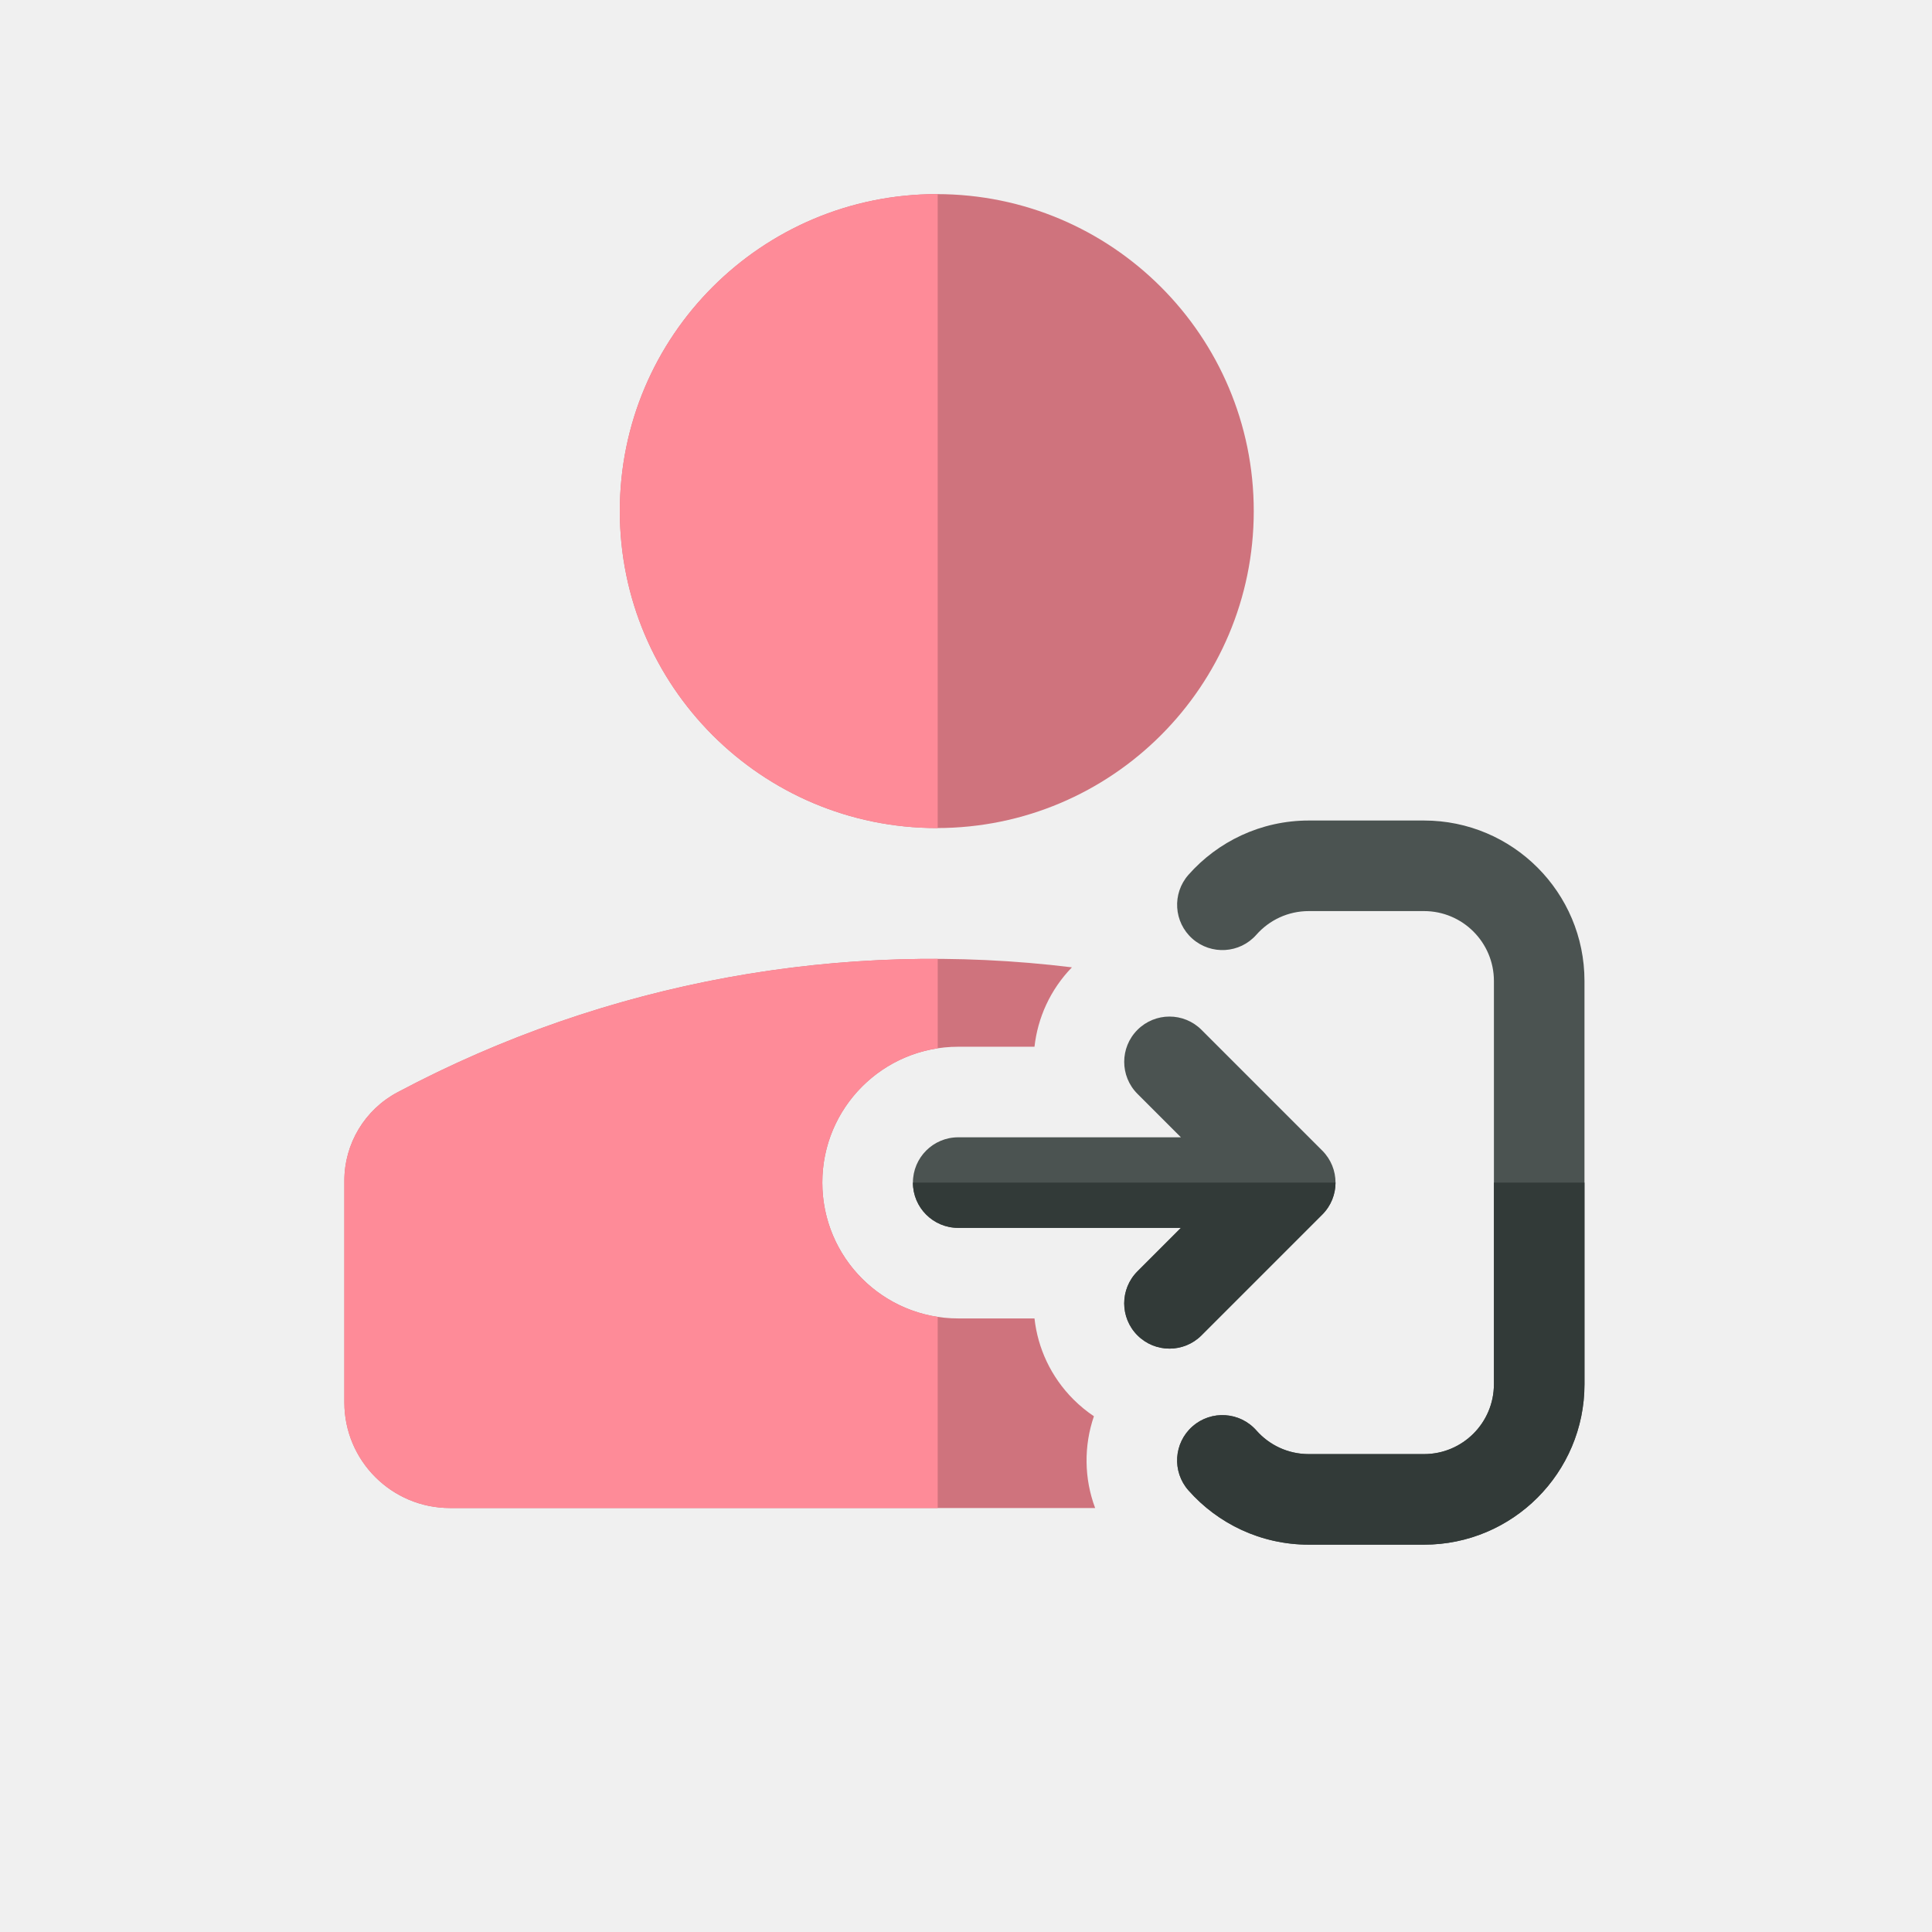
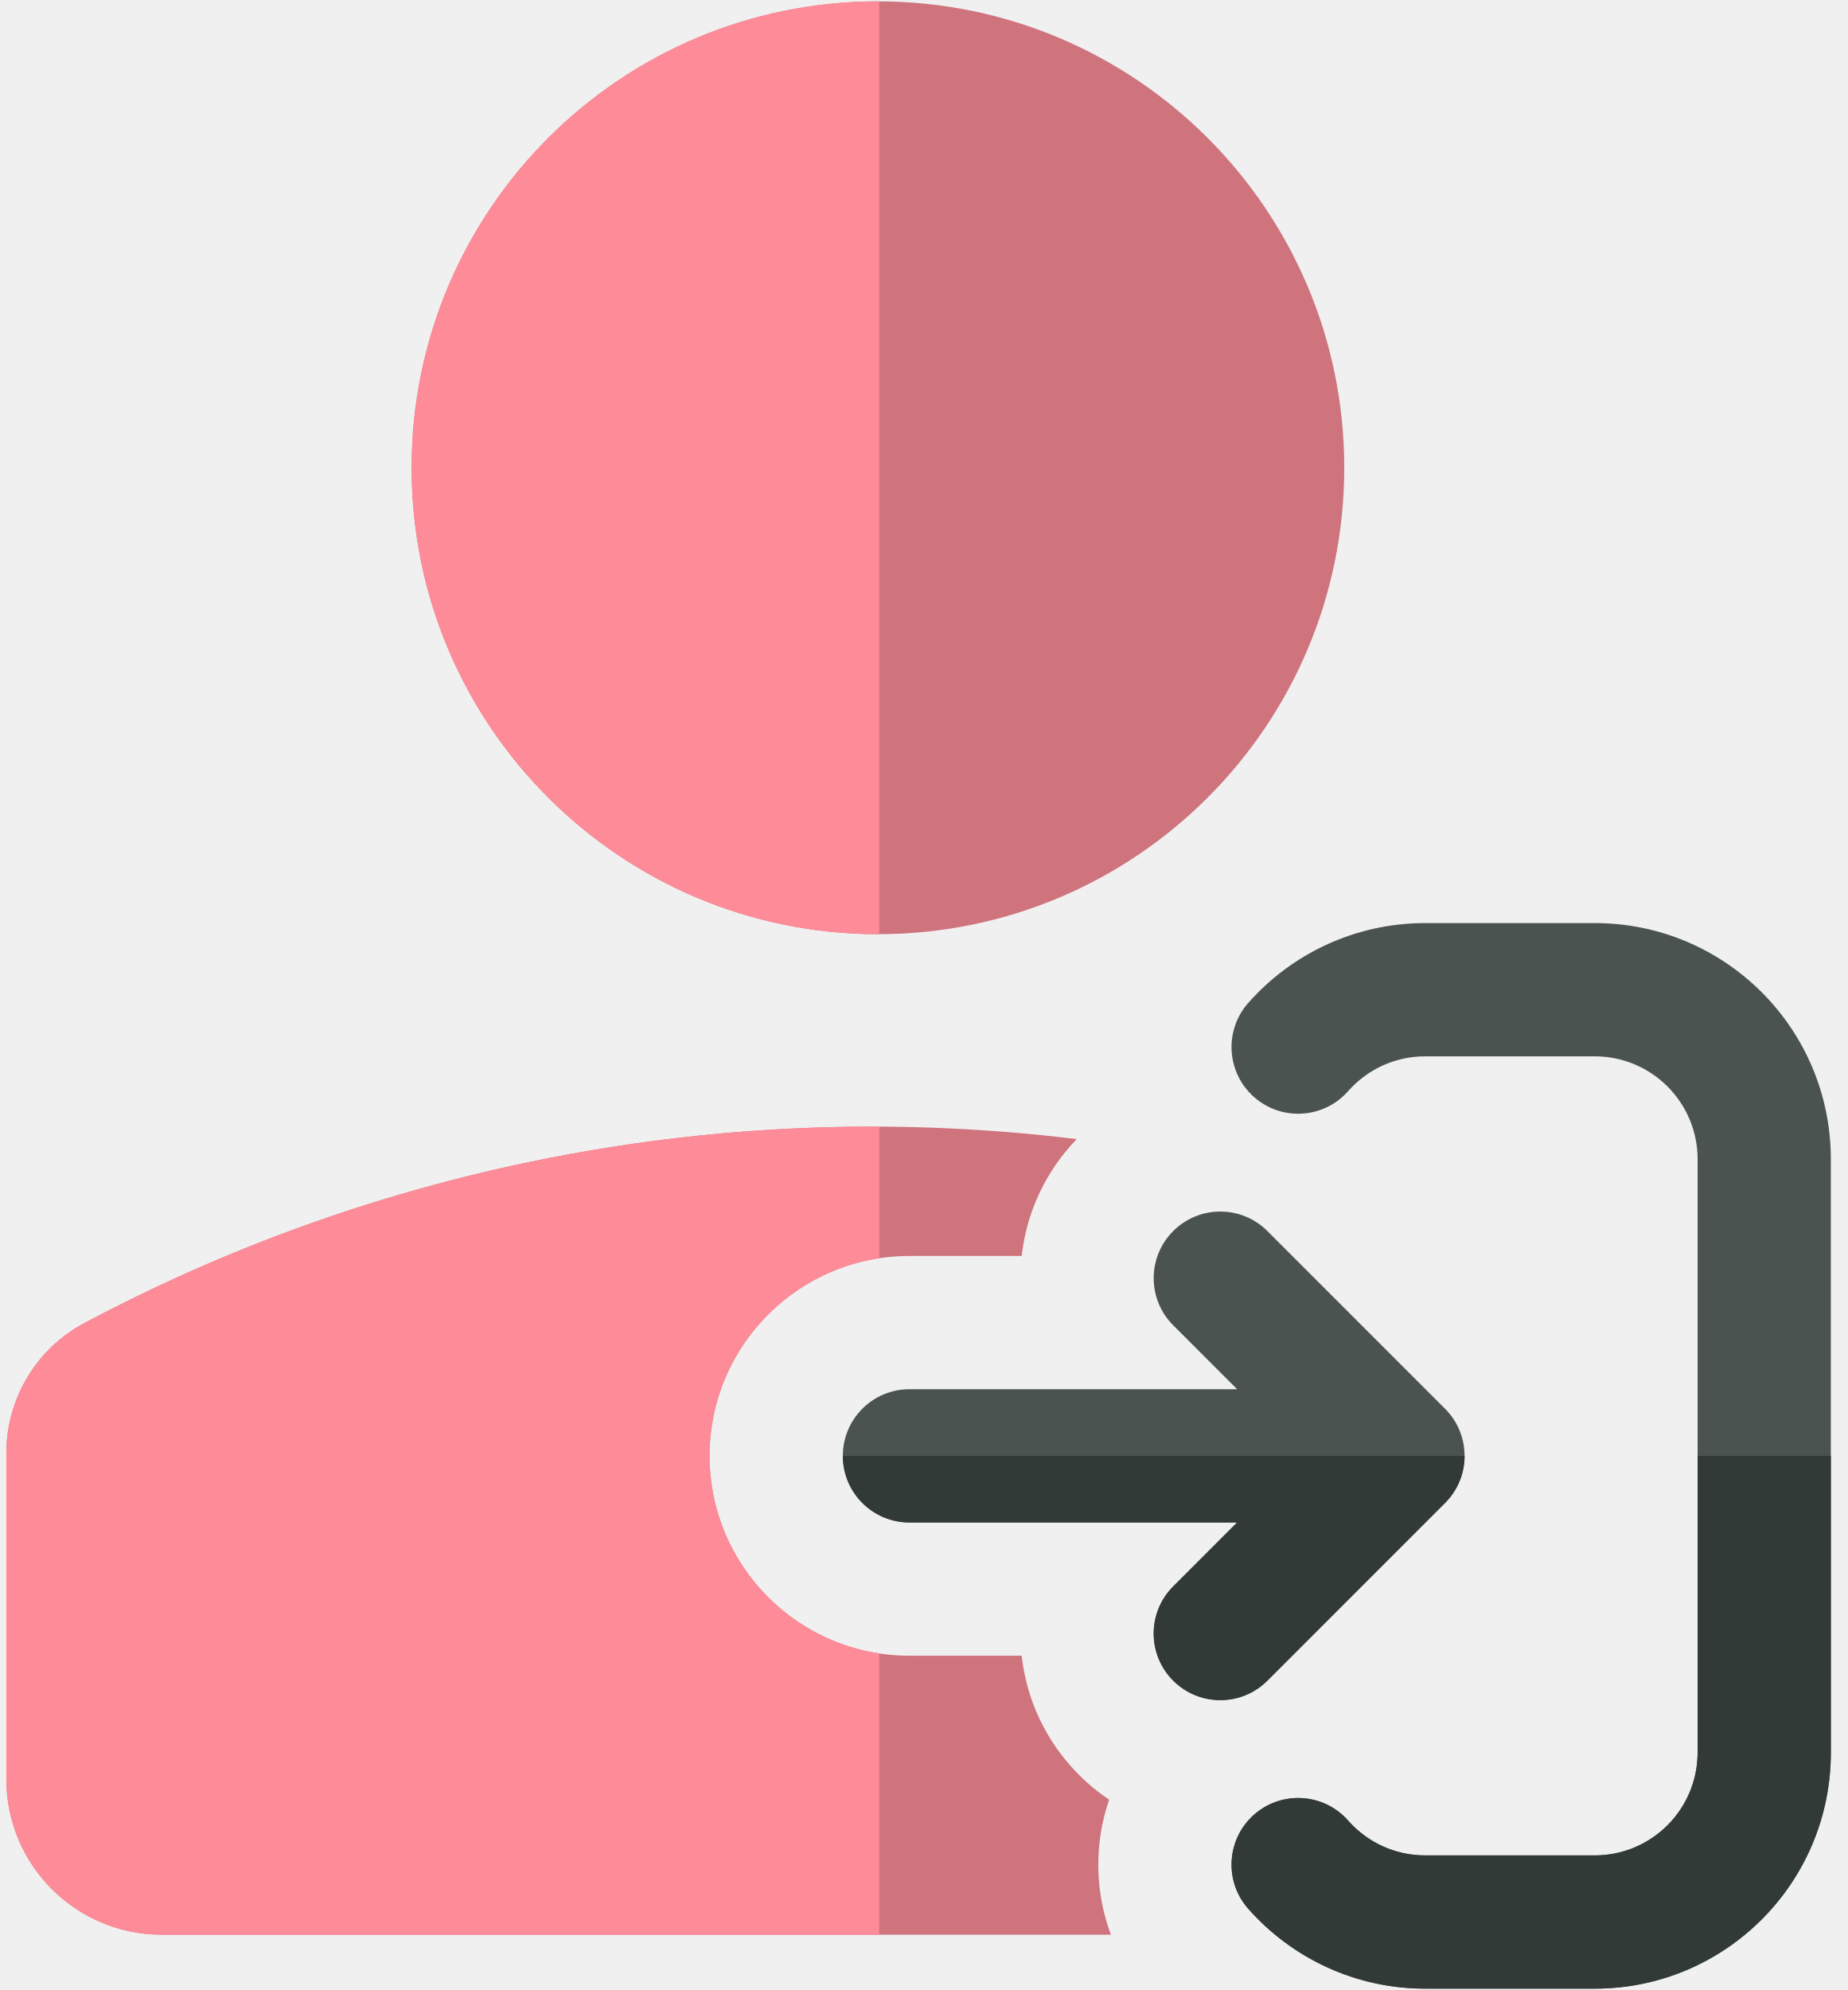
- <svg xmlns="http://www.w3.org/2000/svg" width="120" height="120" viewBox="0 0 120 120" fill="none">
-   <path fill-rule="evenodd" clip-rule="evenodd" d="M81.293 50.964C78.315 50.964 75.639 52.273 73.816 54.337C72.789 55.502 72.9 57.28 74.064 58.307C75.229 59.335 77.006 59.225 78.034 58.06C78.834 57.154 79.995 56.589 81.293 56.589H88.448C90.845 56.589 92.79 58.534 92.79 60.932V85.975C92.79 88.374 90.845 90.317 88.448 90.317H81.293C79.995 90.317 78.834 89.754 78.034 88.846C77.006 87.683 75.229 87.571 74.064 88.599C72.9 89.627 72.789 91.405 73.816 92.569C75.639 94.634 78.315 95.942 81.293 95.942H88.448C93.953 95.942 98.415 91.48 98.415 85.975V60.932C98.415 55.426 93.953 50.964 88.448 50.964H81.293ZM74.627 82.941L82.127 75.441C83.226 74.344 83.226 72.562 82.127 71.465L74.627 63.965C73.53 62.866 71.749 62.866 70.65 63.965C69.552 65.062 69.552 66.844 70.65 67.941L73.349 70.64H59.515C57.961 70.64 56.703 71.9 56.703 73.453C56.703 75.006 57.961 76.265 59.515 76.265H73.349L70.65 78.965C69.552 80.062 69.552 81.844 70.65 82.941C71.749 84.04 73.53 84.04 74.627 82.941Z" fill="#4B5351" />
-   <mask id="mask0_2593_47" style="mask-type:luminance" maskUnits="userSpaceOnUse" x="21" y="12" width="58" height="82">
-     <path d="M21.12 12H78.08V93.76H21.12V12Z" fill="white" />
+ <svg xmlns="http://www.w3.org/2000/svg" width="78" height="84" viewBox="0 0 78 84" fill="none">
+   <path fill-rule="evenodd" clip-rule="evenodd" d="M60.172 38.964C57.195 38.964 54.519 40.273 52.696 42.338C51.669 43.503 51.78 45.28 52.944 46.308C54.109 47.335 55.886 47.225 56.914 46.06C57.714 45.154 58.875 44.589 60.172 44.589H67.328C69.725 44.589 71.67 46.534 71.67 48.933V73.975C71.67 76.374 69.725 78.318 67.328 78.318H60.172C58.875 78.318 57.714 77.754 56.914 76.846C55.886 75.683 54.109 75.571 52.944 76.599C51.78 77.628 51.669 79.405 52.696 80.569C54.519 82.634 57.195 83.943 60.172 83.943H67.328C72.832 83.943 77.295 79.48 77.295 73.975V48.933C77.295 43.426 72.832 38.964 67.328 38.964H60.172ZM53.508 70.941L61.008 63.441C62.106 62.344 62.106 60.563 61.008 59.465L53.508 51.965C52.41 50.866 50.629 50.866 49.53 51.965C48.432 53.063 48.432 54.844 49.53 55.941L52.229 58.64H38.395C36.841 58.64 35.583 59.9 35.583 61.453C35.583 63.006 36.841 64.265 38.395 64.265H52.229L49.53 66.965C48.432 68.063 48.432 69.844 49.53 70.941C50.629 72.04 52.41 72.04 53.508 70.941Z" fill="#4B5351" />
+   <mask id="mask0_2967_2615" style="mask-type:luminance" maskUnits="userSpaceOnUse" x="0" y="0" width="57" height="82">
+     <path d="M0 0H56.96V81.76H0V0Z" fill="white" />
  </mask>
-   <g mask="url(#mask0_2593_47)">
-     <path fill-rule="evenodd" clip-rule="evenodd" d="M38.498 31.745C38.498 20.872 47.312 12.057 58.185 12.057C69.059 12.057 77.873 20.872 77.873 31.745C77.873 42.619 69.059 51.432 58.185 51.432C47.312 51.432 38.498 42.619 38.498 31.745ZM24.688 67.845C37.708 60.925 52.347 58.337 66.579 60.083C65.229 61.475 64.454 63.22 64.254 65.015H59.514C54.855 65.015 51.076 68.794 51.076 73.453C51.076 78.112 54.855 81.89 59.514 81.89H64.254C64.457 83.728 65.265 85.51 66.672 86.919C67.07 87.316 67.496 87.665 67.945 87.966C67.315 89.804 67.332 91.825 68.021 93.666H27.951C24.326 93.666 21.389 90.728 21.389 87.104V73.334C21.389 71.035 22.657 68.924 24.688 67.845Z" fill="#CF737D" />
+   <g mask="url(#mask0_2967_2615)">
+     <path fill-rule="evenodd" clip-rule="evenodd" d="M17.378 19.745C17.378 8.873 26.192 0.058 37.065 0.058C47.939 0.058 56.752 8.873 56.752 19.745C56.752 30.619 47.939 39.433 37.065 39.433C26.192 39.433 17.378 30.619 17.378 19.745ZM3.567 55.845C16.587 48.925 31.227 46.338 45.459 48.083C44.109 49.475 43.334 51.22 43.134 53.015H38.394C33.735 53.015 29.956 56.794 29.956 61.453C29.956 66.113 33.735 69.89 38.394 69.89H43.134C43.337 71.728 44.145 73.51 45.553 74.919C45.95 75.316 46.376 75.665 46.825 75.966C46.195 77.804 46.212 79.825 46.901 81.666H6.831C3.206 81.666 0.269 78.728 0.269 75.104V61.334C0.269 59.035 1.537 56.924 3.567 55.845Z" fill="#CF737D" />
  </g>
-   <mask id="mask1_2593_47" style="mask-type:luminance" maskUnits="userSpaceOnUse" x="21" y="12" width="38" height="82">
-     <path d="M21.12 12H58.56V93.76H21.12V12Z" fill="white" />
+   <mask id="mask1_2967_2615" style="mask-type:luminance" maskUnits="userSpaceOnUse" x="0" y="0" width="38" height="82">
+     <path d="M0 0H37.44V81.76H0V0Z" fill="white" />
  </mask>
-   <g mask="url(#mask1_2593_47)">
-     <path fill-rule="evenodd" clip-rule="evenodd" d="M58.242 81.795V93.666H27.95C24.326 93.666 21.387 90.728 21.387 87.104V73.334C21.387 71.035 22.657 68.924 24.688 67.845C35.175 62.271 46.714 59.509 58.244 59.556V65.111C54.186 65.724 51.076 69.225 51.076 73.453C51.076 77.681 54.186 81.183 58.244 81.795H58.242ZM58.242 12.059V51.432C58.224 51.432 58.205 51.432 58.185 51.432C47.312 51.432 38.497 42.619 38.497 31.745C38.497 20.872 47.312 12.057 58.185 12.057C58.205 12.057 58.224 12.057 58.242 12.057V12.059Z" fill="#FE8B98" />
+   <g mask="url(#mask1_2967_2615)">
+     <path fill-rule="evenodd" clip-rule="evenodd" d="M37.123 69.795V81.666H6.83C3.206 81.666 0.268 78.728 0.268 75.104V61.334C0.268 59.035 1.538 56.924 3.568 55.845C14.055 50.271 25.594 47.509 37.124 47.556V53.111C33.066 53.724 29.956 57.225 29.956 61.453C29.956 65.681 33.066 69.183 37.124 69.795H37.123ZM37.123 0.059V39.433C37.104 39.433 37.085 39.433 37.065 39.433C26.192 39.433 17.378 30.619 17.378 19.745C17.378 8.873 26.192 0.058 37.065 0.058C37.085 0.058 37.104 0.058 37.123 0.058V0.059Z" fill="#FE8B98" />
  </g>
-   <path fill-rule="evenodd" clip-rule="evenodd" d="M98.415 73.454H92.79V85.975C92.79 88.374 90.845 90.317 88.448 90.317H81.293C79.995 90.317 78.834 89.754 78.034 88.846C77.006 87.683 75.229 87.571 74.065 88.599C72.9 89.627 72.789 91.405 73.817 92.569C75.64 94.634 78.315 95.942 81.293 95.942H88.448C93.953 95.942 98.415 91.48 98.415 85.975V73.454ZM56.701 73.454H82.953C82.951 74.172 82.677 74.892 82.127 75.441L74.627 82.941C73.53 84.04 71.749 84.04 70.65 82.941C69.552 81.844 69.552 80.062 70.65 78.965L73.349 76.265H59.515C57.961 76.265 56.703 75.006 56.703 73.454H56.701Z" fill="#323A38" />
+   <path fill-rule="evenodd" clip-rule="evenodd" d="M77.295 61.454H71.67V73.975C71.67 76.374 69.725 78.318 67.328 78.318H60.172C58.875 78.318 57.714 77.754 56.914 76.846C55.886 75.683 54.109 75.571 52.945 76.599C51.78 77.628 51.669 79.405 52.697 80.569C54.52 82.634 57.195 83.943 60.172 83.943H67.328C72.832 83.943 77.295 79.48 77.295 73.975V61.454ZM35.581 61.454H61.833C61.831 62.173 61.557 62.893 61.008 63.441L53.508 70.941C52.41 72.04 50.629 72.04 49.53 70.941C48.432 69.844 48.432 68.063 49.53 66.965L52.229 64.265H38.395C36.841 64.265 35.583 63.006 35.583 61.454H35.581Z" fill="#323A38" />
</svg>
